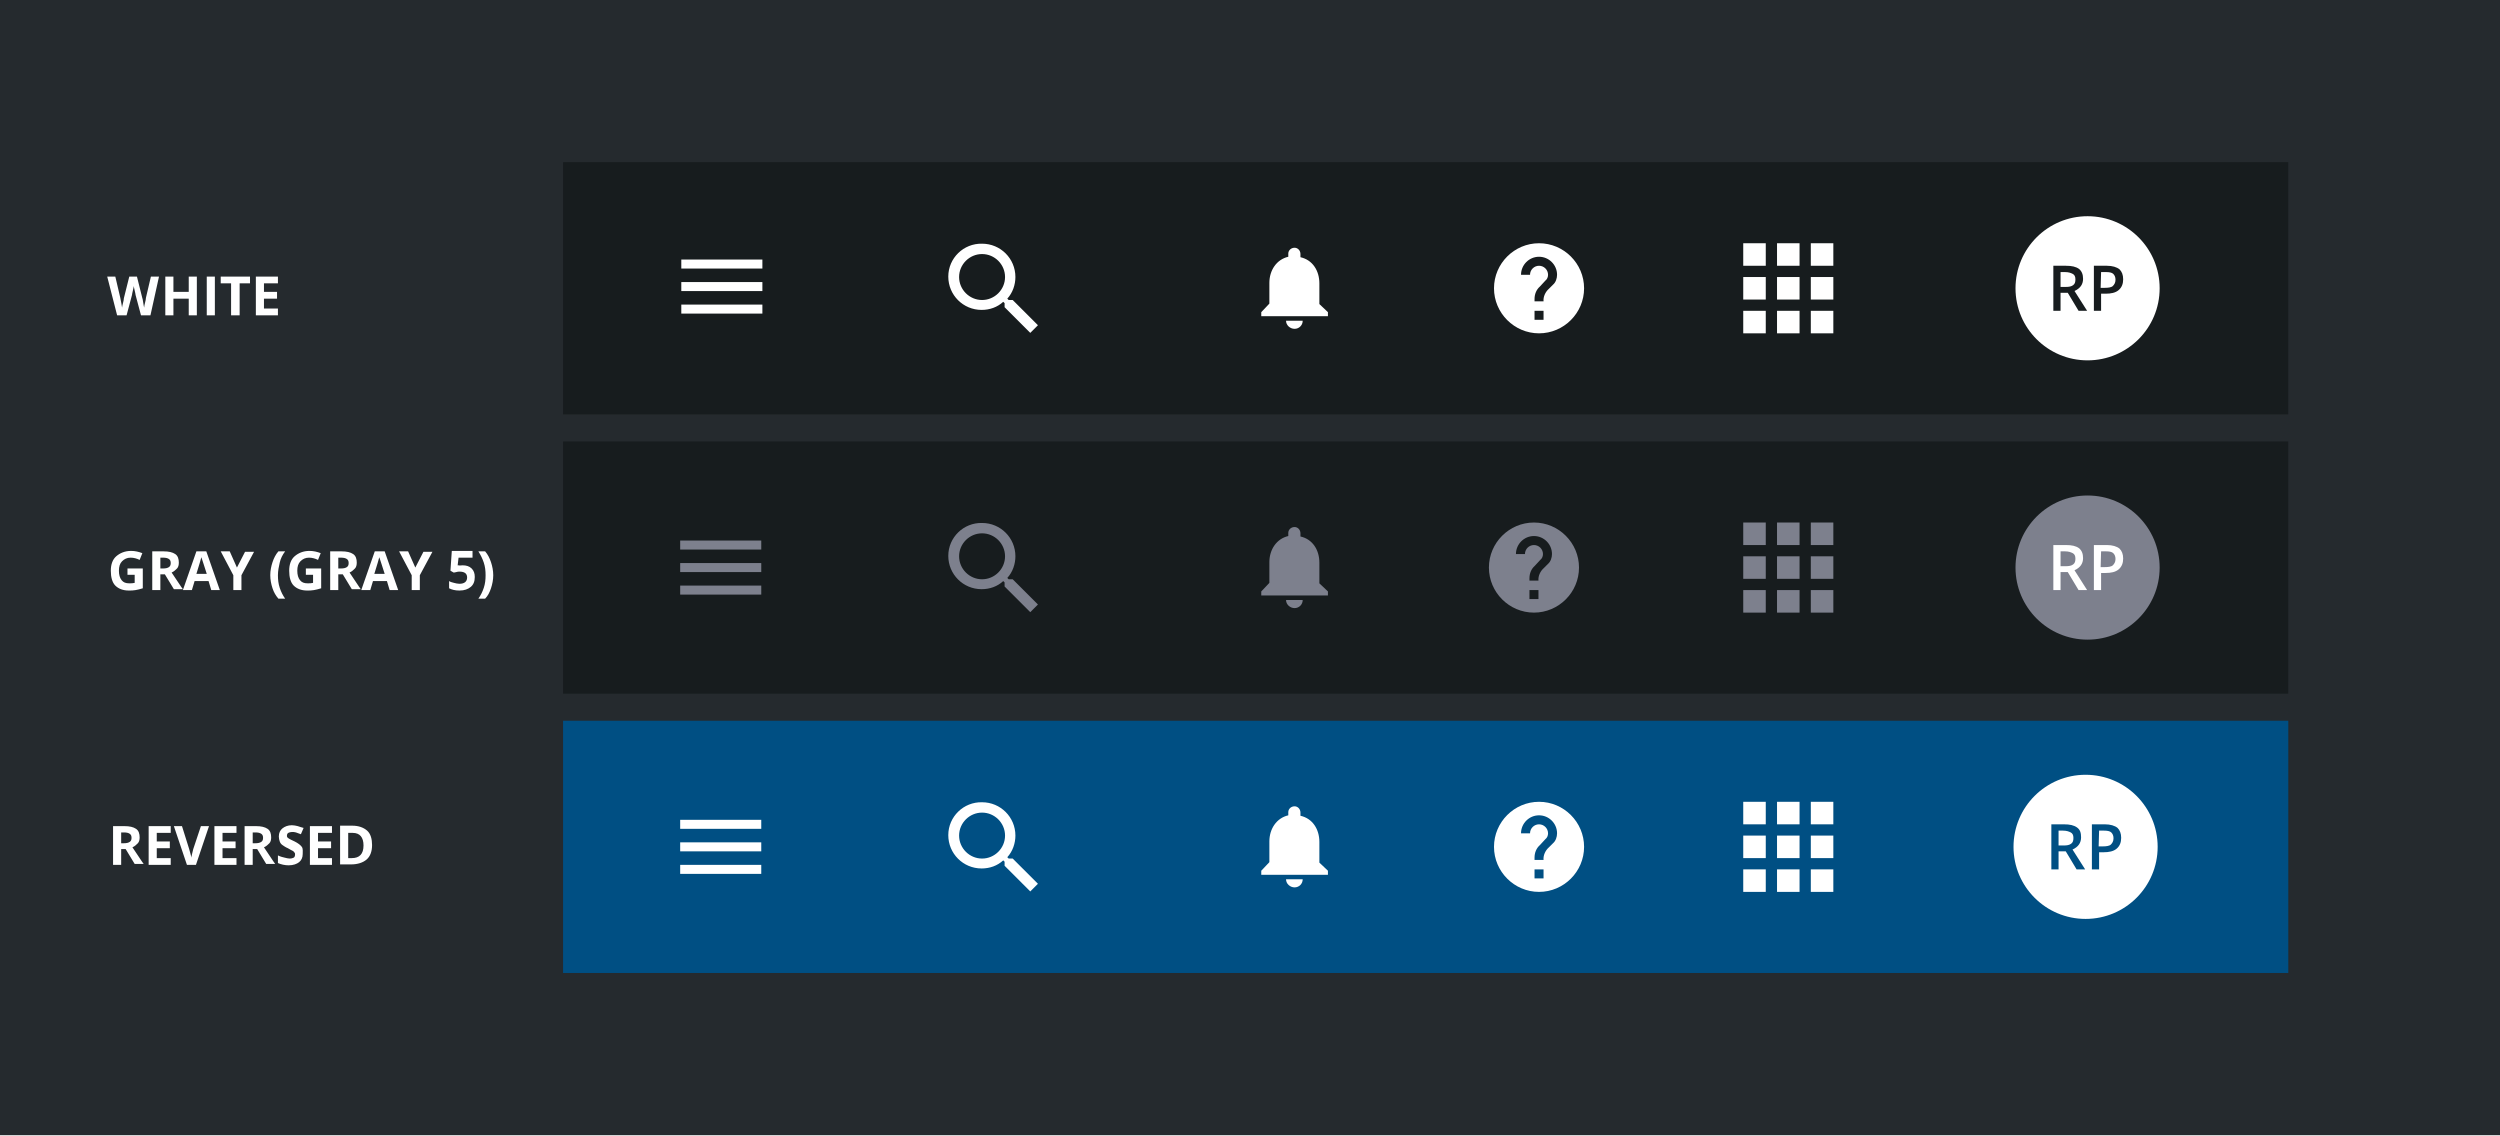
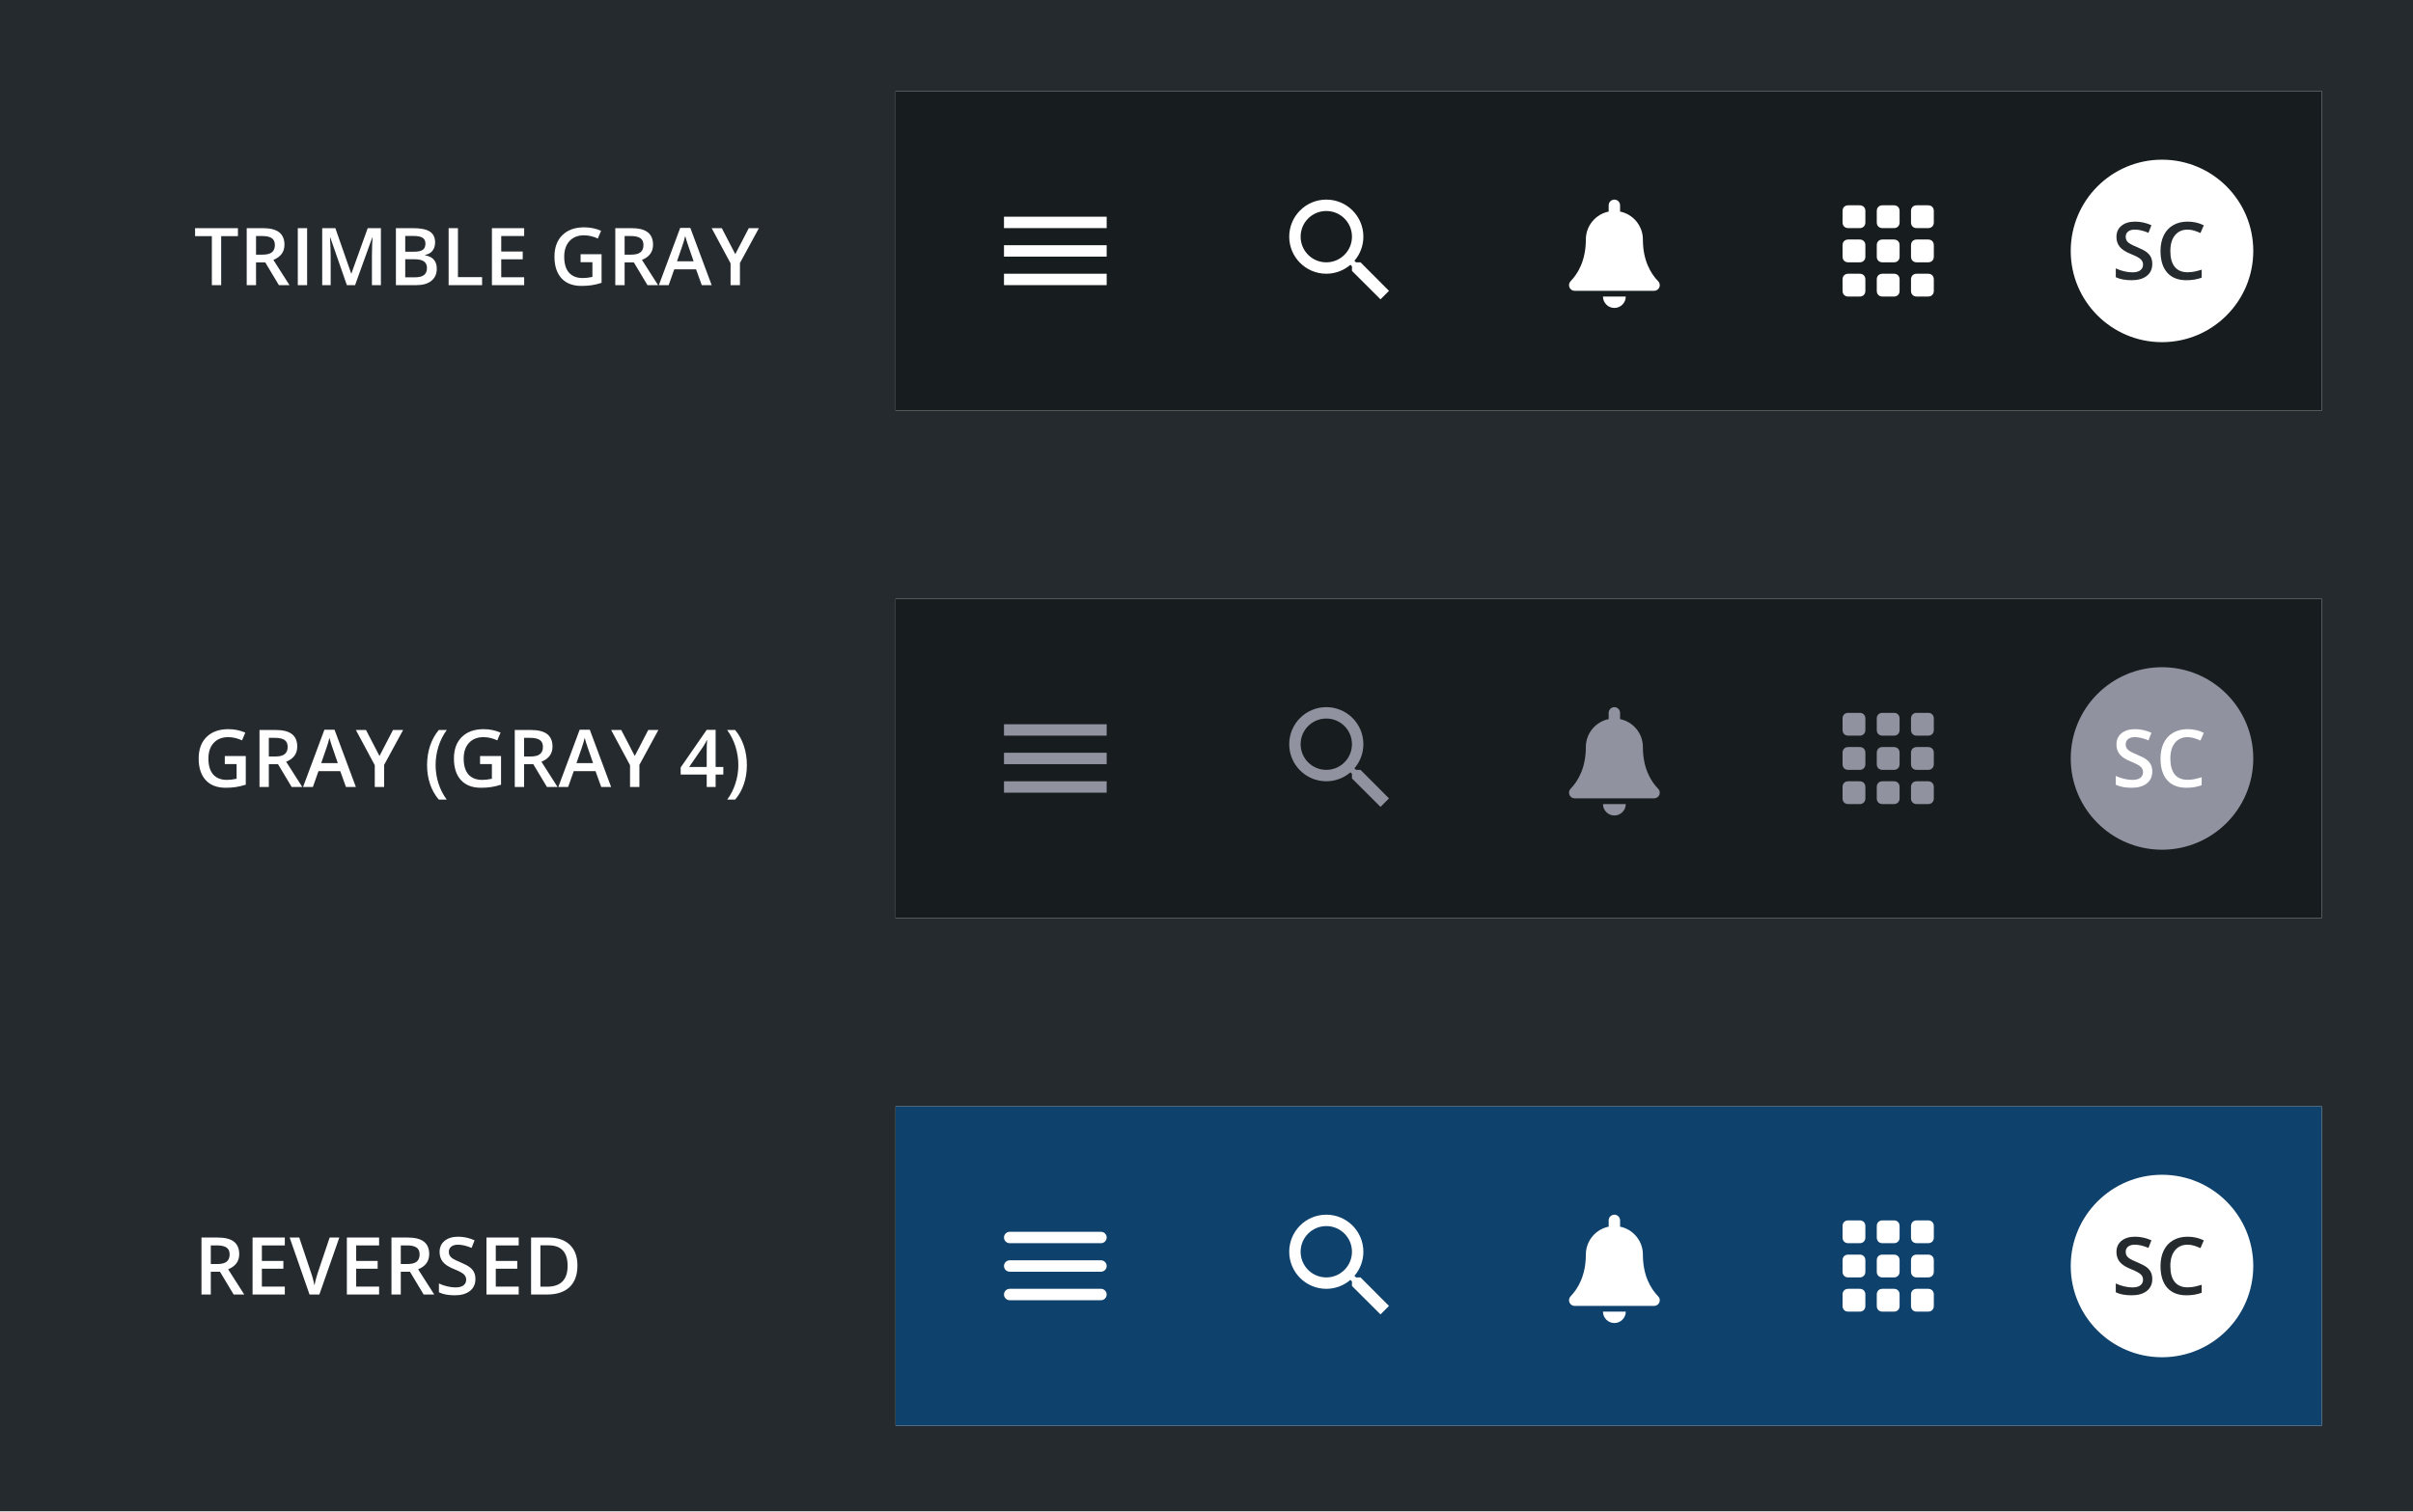
- <svg xmlns="http://www.w3.org/2000/svg" viewBox="0 0 555 252">
-   <g transform="translate(-506 -672)">
-     <path d="m0 0h555v252h-555z" fill="#252a2e" transform="translate(506 672)" />
-     <path d="m.5.5h554v251h-554z" fill="none" transform="translate(506 672)" />
-     <path d="m631 832h383v56h-383z" fill="#004f83" />
-     <path d="m631 770h383v56h-383z" fill="#171c1e" />
-     <path d="m631 708h383v56h-383z" fill="#171c1e" />
-     <g transform="translate(769 836)">
-       <path d="m2 0h44c1.1 0 2 .9 2 2v44c0 1.1-.9 2-2 2h-44c-1.1 0-2-.9-2-2v-44c0-1.1.9-2 2-2z" fill="none" />
-       <g transform="translate(10 10)">
-         <path d="m0 0h28v28h-28z" fill="none" />
-         <path d="m14.4 23c1 0 1.8-.8 1.8-1.8h-3.7c0 1 .9 1.8 1.9 1.8zm5.5-5.5v-4.6c0-2.8-1.5-5.2-4.2-5.8v-.7c0-.8-.6-1.4-1.3-1.4-.8 0-1.4.6-1.4 1.3v.7c-2.6.6-4.2 3-4.2 5.8v4.6l-1.8 1.9v.9h14.8v-.9z" fill="#fff" />
-       </g>
+ <svg xmlns="http://www.w3.org/2000/svg" width="423" height="265" viewBox="0 0 423 265" fill="none">
+   <rect width="423" height="265" fill="#252A2E" />
+   <path d="M38.772 50H37.138V41.407H34.198V40.006H41.711V41.407H38.772V50ZM44.883 44.654H46.018C46.779 44.654 47.33 44.513 47.672 44.23C48.014 43.948 48.185 43.529 48.185 42.973C48.185 42.408 48 42.002 47.631 41.756C47.262 41.51 46.706 41.387 45.963 41.387H44.883V44.654ZM44.883 46.008V50H43.249V40.006H46.072C47.362 40.006 48.317 40.247 48.937 40.73C49.556 41.214 49.866 41.943 49.866 42.918C49.866 44.162 49.219 45.048 47.925 45.577L50.748 50H48.889L46.496 46.008H44.883ZM52.204 50V40.006H53.838V50H52.204ZM60.804 50L57.905 41.653H57.851C57.928 42.893 57.967 44.055 57.967 45.14V50H56.483V40.006H58.787L61.562 47.956H61.603L64.461 40.006H66.772V50H65.199V45.058C65.199 44.561 65.211 43.914 65.233 43.116C65.261 42.319 65.284 41.836 65.302 41.667H65.247L62.246 50H60.804ZM69.403 40.006H72.37C73.746 40.006 74.74 40.206 75.351 40.607C75.966 41.008 76.273 41.642 76.273 42.508C76.273 43.091 76.123 43.577 75.822 43.964C75.522 44.351 75.088 44.595 74.523 44.695V44.764C75.225 44.896 75.74 45.158 76.068 45.55C76.401 45.937 76.567 46.464 76.567 47.129C76.567 48.027 76.253 48.731 75.624 49.241C75 49.747 74.129 50 73.013 50H69.403V40.006ZM71.037 44.135H72.609C73.293 44.135 73.792 44.028 74.106 43.813C74.421 43.595 74.578 43.226 74.578 42.706C74.578 42.237 74.407 41.897 74.065 41.688C73.728 41.478 73.19 41.373 72.452 41.373H71.037V44.135ZM71.037 45.461V48.626H72.773C73.457 48.626 73.972 48.496 74.318 48.236C74.669 47.972 74.845 47.557 74.845 46.992C74.845 46.473 74.667 46.088 74.311 45.837C73.956 45.586 73.416 45.461 72.691 45.461H71.037ZM78.645 50V40.006H80.279V48.599H84.511V50H78.645ZM91.887 50H86.233V40.006H91.887V41.387H87.867V44.107H91.634V45.475H87.867V48.612H91.887V50ZM101.778 44.579H105.456V49.597C104.854 49.793 104.276 49.932 103.72 50.014C103.168 50.096 102.571 50.137 101.929 50.137C100.416 50.137 99.249 49.69 98.429 48.797C97.608 47.899 97.198 46.634 97.198 45.003C97.198 43.394 97.661 42.136 98.586 41.23C99.511 40.318 100.785 39.862 102.407 39.862C103.451 39.862 104.44 40.063 105.374 40.464L104.8 41.824C103.989 41.45 103.177 41.264 102.366 41.264C101.3 41.264 100.457 41.599 99.837 42.269C99.217 42.938 98.907 43.855 98.907 45.017C98.907 46.238 99.185 47.168 99.741 47.806C100.302 48.439 101.106 48.756 102.154 48.756C102.683 48.756 103.248 48.69 103.85 48.558V45.98H101.778V44.579ZM109.496 44.654H110.631C111.392 44.654 111.943 44.513 112.285 44.23C112.627 43.948 112.798 43.529 112.798 42.973C112.798 42.408 112.613 42.002 112.244 41.756C111.875 41.51 111.319 41.387 110.576 41.387H109.496V44.654ZM109.496 46.008V50H107.862V40.006H110.686C111.975 40.006 112.93 40.247 113.55 40.73C114.17 41.214 114.479 41.943 114.479 42.918C114.479 44.162 113.832 45.048 112.538 45.577L115.361 50H113.502L111.109 46.008H109.496ZM123.018 50L122.02 47.225H118.198L117.221 50H115.498L119.237 39.965H121.015L124.754 50H123.018ZM121.589 45.816L120.652 43.096C120.584 42.913 120.488 42.626 120.365 42.234C120.247 41.842 120.165 41.555 120.119 41.373C119.996 41.934 119.816 42.547 119.579 43.212L118.677 45.816H121.589ZM128.896 44.565L131.262 40.006H133.039L129.71 46.124V50H128.069V46.179L124.754 40.006H126.531L128.896 44.565Z" fill="white" />
+   <path d="M39.407 132.579H43.085V137.597C42.483 137.793 41.905 137.932 41.349 138.014C40.797 138.096 40.2 138.137 39.558 138.137C38.045 138.137 36.878 137.69 36.058 136.797C35.237 135.899 34.827 134.634 34.827 133.003C34.827 131.394 35.29 130.136 36.215 129.229C37.14 128.318 38.414 127.862 40.036 127.862C41.08 127.862 42.069 128.063 43.003 128.464L42.429 129.824C41.617 129.451 40.806 129.264 39.995 129.264C38.929 129.264 38.086 129.599 37.466 130.269C36.846 130.938 36.536 131.854 36.536 133.017C36.536 134.238 36.814 135.168 37.37 135.806C37.931 136.439 38.735 136.756 39.783 136.756C40.312 136.756 40.877 136.69 41.478 136.558V133.98H39.407V132.579ZM47.125 132.654H48.26C49.021 132.654 49.572 132.513 49.914 132.23C50.256 131.948 50.427 131.529 50.427 130.973C50.427 130.408 50.242 130.002 49.873 129.756C49.504 129.51 48.948 129.387 48.205 129.387H47.125V132.654ZM47.125 134.008V138H45.491V128.006H48.315C49.604 128.006 50.559 128.247 51.179 128.73C51.798 129.214 52.108 129.943 52.108 130.918C52.108 132.162 51.461 133.049 50.167 133.577L52.99 138H51.131L48.738 134.008H47.125ZM60.647 138L59.648 135.225H55.827L54.85 138H53.127L56.866 127.965H58.644L62.383 138H60.647ZM59.218 133.816L58.281 131.096C58.213 130.913 58.117 130.626 57.994 130.234C57.876 129.842 57.794 129.555 57.748 129.373C57.625 129.934 57.445 130.547 57.208 131.212L56.306 133.816H59.218ZM66.525 132.565L68.891 128.006H70.668L67.339 134.124V138H65.698V134.179L62.383 128.006H64.16L66.525 132.565ZM74.865 134.165C74.865 132.957 75.041 131.827 75.392 130.774C75.747 129.722 76.257 128.799 76.923 128.006H78.324C77.691 128.863 77.205 129.824 76.868 130.891C76.531 131.952 76.362 133.039 76.362 134.151C76.362 135.263 76.531 136.341 76.868 137.385C77.205 138.428 77.686 139.372 78.311 140.215H76.923C76.253 139.44 75.743 138.535 75.392 137.501C75.041 136.466 74.865 135.354 74.865 134.165ZM84.155 132.579H87.833V137.597C87.231 137.793 86.653 137.932 86.097 138.014C85.545 138.096 84.948 138.137 84.306 138.137C82.793 138.137 81.626 137.69 80.806 136.797C79.985 135.899 79.575 134.634 79.575 133.003C79.575 131.394 80.038 130.136 80.963 129.229C81.888 128.318 83.162 127.862 84.784 127.862C85.828 127.862 86.817 128.063 87.751 128.464L87.177 129.824C86.366 129.451 85.554 129.264 84.743 129.264C83.677 129.264 82.834 129.599 82.214 130.269C81.594 130.938 81.284 131.854 81.284 133.017C81.284 134.238 81.562 135.168 82.118 135.806C82.679 136.439 83.483 136.756 84.531 136.756C85.06 136.756 85.625 136.69 86.227 136.558V133.98H84.155V132.579ZM91.873 132.654H93.008C93.769 132.654 94.32 132.513 94.662 132.23C95.004 131.948 95.175 131.529 95.175 130.973C95.175 130.408 94.99 130.002 94.621 129.756C94.252 129.51 93.696 129.387 92.953 129.387H91.873V132.654ZM91.873 134.008V138H90.239V128.006H93.062C94.352 128.006 95.307 128.247 95.927 128.73C96.546 129.214 96.856 129.943 96.856 130.918C96.856 132.162 96.209 133.049 94.915 133.577L97.738 138H95.879L93.486 134.008H91.873ZM105.395 138L104.396 135.225H100.575L99.598 138H97.875L101.614 127.965H103.392L107.131 138H105.395ZM103.966 133.816L103.029 131.096C102.961 130.913 102.865 130.626 102.742 130.234C102.624 129.842 102.542 129.555 102.496 129.373C102.373 129.934 102.193 130.547 101.956 131.212L101.054 133.816H103.966ZM111.273 132.565L113.639 128.006H115.416L112.087 134.124V138H110.446V134.179L107.131 128.006H108.908L111.273 132.565ZM126.798 135.819H125.451V138H123.886V135.819H119.319V134.582L123.886 127.979H125.451V134.486H126.798V135.819ZM123.886 134.486V131.978C123.886 131.084 123.909 130.353 123.954 129.783H123.899C123.772 130.084 123.571 130.449 123.298 130.877L120.816 134.486H123.886ZM130.927 134.165C130.927 135.364 130.749 136.48 130.394 137.515C130.043 138.549 129.535 139.449 128.869 140.215H127.481C128.11 139.363 128.591 138.417 128.924 137.378C129.261 136.339 129.43 135.263 129.43 134.151C129.43 133.035 129.261 131.948 128.924 130.891C128.587 129.829 128.101 128.867 127.468 128.006H128.869C129.539 128.803 130.049 129.731 130.4 130.788C130.751 131.841 130.927 132.966 130.927 134.165Z" fill="white" />
+   <path d="M36.953 221.654H38.088C38.849 221.654 39.4 221.513 39.742 221.23C40.084 220.948 40.255 220.529 40.255 219.973C40.255 219.408 40.07 219.002 39.701 218.756C39.332 218.51 38.776 218.387 38.033 218.387H36.953V221.654ZM36.953 223.008V227H35.319V217.006H38.143C39.432 217.006 40.387 217.247 41.007 217.73C41.627 218.214 41.937 218.943 41.937 219.918C41.937 221.162 41.289 222.049 39.995 222.577L42.818 227H40.959L38.566 223.008H36.953ZM49.928 227H44.274V217.006H49.928V218.387H45.908V221.107H49.675V222.475H45.908V225.612H49.928V227ZM57.789 217.006H59.484L55.984 227H54.262L50.775 217.006H52.457L54.542 223.22C54.651 223.516 54.768 223.899 54.891 224.368C55.014 224.833 55.093 225.179 55.13 225.407C55.189 225.061 55.28 224.66 55.403 224.204C55.526 223.748 55.627 223.411 55.704 223.192L57.789 217.006ZM66.457 227H60.804V217.006H66.457V218.387H62.438V221.107H66.204V222.475H62.438V225.612H66.457V227ZM70.258 221.654H71.393C72.154 221.654 72.705 221.513 73.047 221.23C73.389 220.948 73.56 220.529 73.56 219.973C73.56 219.408 73.375 219.002 73.006 218.756C72.637 218.51 72.081 218.387 71.338 218.387H70.258V221.654ZM70.258 223.008V227H68.624V217.006H71.447C72.737 217.006 73.692 217.247 74.311 217.73C74.931 218.214 75.241 218.943 75.241 219.918C75.241 221.162 74.594 222.049 73.3 222.577L76.123 227H74.264L71.871 223.008H70.258ZM83.342 224.286C83.342 225.175 83.02 225.872 82.378 226.378C81.735 226.884 80.849 227.137 79.719 227.137C78.588 227.137 77.663 226.961 76.943 226.61V225.065C77.399 225.28 77.882 225.448 78.393 225.571C78.908 225.694 79.386 225.756 79.828 225.756C80.475 225.756 80.951 225.633 81.257 225.387C81.567 225.141 81.722 224.81 81.722 224.396C81.722 224.022 81.58 223.705 81.298 223.445C81.015 223.186 80.432 222.878 79.548 222.522C78.636 222.153 77.994 221.732 77.62 221.258C77.246 220.784 77.06 220.214 77.06 219.549C77.06 218.715 77.356 218.059 77.948 217.58C78.541 217.102 79.336 216.862 80.334 216.862C81.291 216.862 82.243 217.072 83.191 217.491L82.672 218.824C81.783 218.451 80.99 218.264 80.293 218.264C79.764 218.264 79.363 218.38 79.09 218.612C78.816 218.84 78.68 219.143 78.68 219.521C78.68 219.781 78.734 220.005 78.844 220.191C78.953 220.374 79.133 220.547 79.384 220.711C79.634 220.875 80.086 221.091 80.737 221.36C81.471 221.666 82.009 221.951 82.351 222.215C82.692 222.479 82.943 222.778 83.103 223.11C83.262 223.443 83.342 223.835 83.342 224.286ZM90.93 227H85.276V217.006H90.93V218.387H86.91V221.107H90.677V222.475H86.91V225.612H90.93V227ZM101.225 221.907C101.225 223.557 100.767 224.819 99.851 225.694C98.935 226.565 97.615 227 95.893 227H93.097V217.006H96.186C97.777 217.006 99.014 217.434 99.898 218.291C100.783 219.148 101.225 220.353 101.225 221.907ZM99.502 221.962C99.502 219.569 98.383 218.373 96.145 218.373H94.731V225.626H95.893C98.299 225.626 99.502 224.405 99.502 221.962Z" fill="white" />
+   <g clip-path="url(#clip0_1406_221324)">
+     <rect width="250" height="56" transform="translate(157 194)" fill="white" />
+     <rect x="157" y="194" width="250" height="56" fill="#0E416C" />
+     <g clip-path="url(#clip1_1406_221324)">
+       <path d="M238.5 224H237.71L237.43 223.73C238.41 222.59 239 221.11 239 219.5C239 215.91 236.09 213 232.5 213C228.91 213 226 215.91 226 219.5C226 223.09 228.91 226 232.5 226C234.11 226 235.59 225.41 236.73 224.43L237 224.71V225.5L242 230.49L243.49 229L238.5 224V224ZM232.5 224C230.01 224 228 221.99 228 219.5C228 217.01 230.01 215 232.5 215C234.99 215 237 217.01 237 219.5C237 221.99 234.99 224 232.5 224Z" fill="white" />
    </g>
-     <g transform="translate(769 774)">
-       <path d="m2 0h44c1.1 0 2 .9 2 2v44c0 1.1-.9 2-2 2h-44c-1.1 0-2-.9-2-2v-44c0-1.1.9-2 2-2z" fill="none" />
-       <g transform="translate(10 10)">
-         <path d="m0 0h28v28h-28z" fill="none" />
-         <path d="m14.4 23c1 0 1.8-.8 1.8-1.8h-3.7c0 1 .9 1.8 1.9 1.8zm5.5-5.5v-4.6c0-2.8-1.5-5.2-4.2-5.8v-.7c0-.8-.6-1.4-1.3-1.4-.8 0-1.4.6-1.4 1.3v.7c-2.6.6-4.2 3-4.2 5.8v4.6l-1.8 1.9v.9h14.8v-.9z" fill="#7d808d" />
-       </g>
+     <g clip-path="url(#clip2_1406_221324)">
+       <path d="M281 230H285C285 231.1 284.1 232 283 232C281.9 232 281 231.1 281 230ZM290.67 227.31C289.36 225.96 288 223.66 288 220C288 217.58 286.28 215.56 284 215.1V214C284 213.45 283.55 213 283 213C282.45 213 282 213.45 282 214V215.1C279.72 215.56 278 217.58 278 220C278 223.66 276.63 225.96 275.33 227.31C274.72 227.95 275.17 229 276.05 229H289.96C290.84 229 291.29 227.95 290.68 227.31H290.67Z" fill="white" />
    </g>
-     <g transform="translate(769 712)">
-       <path d="m2 0h44c1.1 0 2 .9 2 2v44c0 1.1-.9 2-2 2h-44c-1.1 0-2-.9-2-2v-44c0-1.1.9-2 2-2z" fill="none" />
-       <g transform="translate(10 10)">
-         <path d="m0 0h28v28h-28z" fill="none" />
-         <path d="m14.4 23c1 0 1.8-.8 1.8-1.8h-3.7c0 1 .9 1.8 1.9 1.8zm5.5-5.5v-4.6c0-2.8-1.5-5.2-4.2-5.8v-.7c0-.8-.6-1.4-1.3-1.4-.8 0-1.4.6-1.4 1.3v.7c-2.6.6-4.2 3-4.2 5.8v4.6l-1.8 1.9v.9h14.8v-.9z" fill="#fff" />
-       </g>
+     <path d="M324 218H326C326.6 218 327 217.6 327 217V215C327 214.4 326.6 214 326 214H324C323.4 214 323 214.4 323 215V217C323 217.6 323.4 218 324 218ZM330 230H332C332.6 230 333 229.6 333 229V227C333 226.4 332.6 226 332 226H330C329.4 226 329 226.4 329 227V229C329 229.6 329.4 230 330 230ZM324 230H326C326.6 230 327 229.6 327 229V227C327 226.4 326.6 226 326 226H324C323.4 226 323 226.4 323 227V229C323 229.6 323.4 230 324 230ZM324 224H326C326.6 224 327 223.6 327 223V221C327 220.4 326.6 220 326 220H324C323.4 220 323 220.4 323 221V223C323 223.6 323.4 224 324 224ZM330 224H332C332.6 224 333 223.6 333 223V221C333 220.4 332.6 220 332 220H330C329.4 220 329 220.4 329 221V223C329 223.6 329.4 224 330 224ZM335 215V217C335 217.6 335.4 218 336 218H338C338.6 218 339 217.6 339 217V215C339 214.4 338.6 214 338 214H336C335.4 214 335 214.4 335 215ZM330 218H332C332.6 218 333 217.6 333 217V215C333 214.4 332.6 214 332 214H330C329.4 214 329 214.4 329 215V217C329 217.6 329.4 218 330 218ZM336 224H338C338.6 224 339 223.6 339 223V221C339 220.4 338.6 220 338 220H336C335.4 220 335 220.4 335 221V223C335 223.6 335.4 224 336 224ZM336 230H338C338.6 230 339 229.6 339 229V227C339 226.4 338.6 226 338 226H336C335.4 226 335 226.4 335 227V229C335 229.6 335.4 230 336 230Z" fill="white" />
+     <g clip-path="url(#clip3_1406_221324)">
+       <circle cx="379" cy="222" r="16" fill="white" />
+       <path d="M377.297 224.286C377.297 225.175 376.976 225.872 376.333 226.378C375.69 226.884 374.804 227.137 373.674 227.137C372.544 227.137 371.618 226.961 370.898 226.61V225.065C371.354 225.28 371.837 225.448 372.348 225.571C372.863 225.694 373.341 225.756 373.783 225.756C374.43 225.756 374.907 225.633 375.212 225.387C375.522 225.141 375.677 224.81 375.677 224.396C375.677 224.022 375.535 223.705 375.253 223.445C374.97 223.186 374.387 222.878 373.503 222.522C372.591 222.153 371.949 221.732 371.575 221.258C371.201 220.784 371.015 220.214 371.015 219.549C371.015 218.715 371.311 218.059 371.903 217.58C372.496 217.102 373.291 216.862 374.289 216.862C375.246 216.862 376.199 217.072 377.146 217.491L376.627 218.824C375.738 218.451 374.945 218.264 374.248 218.264C373.719 218.264 373.318 218.38 373.045 218.612C372.771 218.84 372.635 219.143 372.635 219.521C372.635 219.781 372.689 220.005 372.799 220.191C372.908 220.374 373.088 220.547 373.339 220.711C373.59 220.875 374.041 221.091 374.692 221.36C375.426 221.666 375.964 221.951 376.306 222.215C376.647 222.479 376.898 222.778 377.058 223.11C377.217 223.443 377.297 223.835 377.297 224.286ZM383.483 218.264C382.545 218.264 381.806 218.596 381.269 219.262C380.731 219.927 380.462 220.845 380.462 222.017C380.462 223.243 380.719 224.17 381.234 224.799C381.754 225.428 382.504 225.742 383.483 225.742C383.907 225.742 384.317 225.701 384.714 225.619C385.11 225.533 385.523 225.423 385.951 225.291V226.692C385.167 226.989 384.279 227.137 383.285 227.137C381.822 227.137 380.699 226.695 379.915 225.811C379.131 224.922 378.739 223.653 378.739 222.003C378.739 220.964 378.928 220.055 379.307 219.275C379.689 218.496 380.241 217.899 380.961 217.484C381.681 217.07 382.526 216.862 383.497 216.862C384.518 216.862 385.461 217.076 386.327 217.505L385.739 218.865C385.402 218.706 385.044 218.567 384.666 218.448C384.292 218.325 383.898 218.264 383.483 218.264Z" fill="#252A2E" />
    </g>
-     <g transform="translate(824 836)">
-       <path d="m2 0h44c1.1 0 2 .9 2 2v44c0 1.1-.9 2-2 2h-44c-1.1 0-2-.9-2-2v-44c0-1.1.9-2 2-2z" fill="none" />
-       <g transform="translate(12 12)">
-         <path d="m0 0h24v24h-24z" fill="none" />
-         <path d="m10 0c-5.5 0-10 4.5-10 10s4.5 10 10 10 10-4.5 10-10-4.5-10-10-10zm1 17h-2v-2h2zm2.1-7.8-.9.9c-.8.7-1.3 1.8-1.2 2.8h-2v-.5c0-1.1.4-2.1 1.2-2.8l1.2-1.3c.4-.3.6-.8.6-1.3 0-1.1-.9-2-2-2s-2 .9-2 2h-2c0-2.2 1.8-4 4-4s4 1.8 4 4c0 .8-.3 1.7-.9 2.2z" fill="#fff" transform="translate(1.667 2)" />
-       </g>
+     <path d="M177 228H193C193.55 228 194 227.55 194 227C194 226.45 193.55 226 193 226H177C176.45 226 176 226.45 176 227C176 227.55 176.45 228 177 228ZM177 223H193C193.55 223 194 222.55 194 222C194 221.45 193.55 221 193 221H177C176.45 221 176 221.45 176 222C176 222.55 176.45 223 177 223ZM176 217C176 217.55 176.45 218 177 218H193C193.55 218 194 217.55 194 217C194 216.45 193.55 216 193 216H177C176.45 216 176 216.45 176 217Z" fill="white" />
+   </g>
+   <g clip-path="url(#clip4_1406_221324)">
+     <rect width="250" height="56" transform="translate(157 105)" fill="white" />
+     <rect x="157" y="105" width="250" height="56" fill="#171C1E" />
+     <g clip-path="url(#clip5_1406_221324)">
+       <path d="M238.5 135H237.71L237.43 134.73C238.41 133.59 239 132.11 239 130.5C239 126.91 236.09 124 232.5 124C228.91 124 226 126.91 226 130.5C226 134.09 228.91 137 232.5 137C234.11 137 235.59 136.41 236.73 135.43L237 135.71V136.5L242 141.49L243.49 140L238.5 135V135ZM232.5 135C230.01 135 228 132.99 228 130.5C228 128.01 230.01 126 232.5 126C234.99 126 237 128.01 237 130.5C237 132.99 234.99 135 232.5 135Z" fill="#90939F" />
    </g>
-     <g transform="translate(822.872 774)">
-       <path d="m2 0h44c1.1 0 2 .9 2 2v44c0 1.1-.9 2-2 2h-44c-1.1 0-2-.9-2-2v-44c0-1.1.9-2 2-2z" fill="none" />
-       <g transform="translate(12 12)">
-         <path d="m0 0h24v24h-24z" fill="none" />
-         <path d="m10 0c-5.5 0-10 4.5-10 10s4.5 10 10 10 10-4.5 10-10-4.5-10-10-10zm1 17h-2v-2h2zm2.1-7.8-.9.9c-.8.7-1.3 1.8-1.2 2.8h-2v-.5c0-1.1.4-2.1 1.2-2.8l1.2-1.3c.4-.3.6-.8.6-1.3 0-1.1-.9-2-2-2s-2 .9-2 2h-2c0-2.2 1.8-4 4-4s4 1.8 4 4c0 .8-.3 1.7-.9 2.2z" fill="#7d808d" transform="translate(1.667 2)" />
-       </g>
+     <g clip-path="url(#clip6_1406_221324)">
+       <path d="M281 141H285C285 142.1 284.1 143 283 143C281.9 143 281 142.1 281 141ZM290.67 138.31C289.36 136.96 288 134.66 288 131C288 128.58 286.28 126.56 284 126.1V125C284 124.45 283.55 124 283 124C282.45 124 282 124.45 282 125V126.1C279.72 126.56 278 128.58 278 131C278 134.66 276.63 136.96 275.33 138.31C274.72 138.95 275.17 140 276.05 140H289.96C290.84 140 291.29 138.95 290.68 138.31H290.67Z" fill="#90939F" />
    </g>
-     <g transform="translate(824 712)">
-       <path d="m2 0h44c1.1 0 2 .9 2 2v44c0 1.1-.9 2-2 2h-44c-1.1 0-2-.9-2-2v-44c0-1.1.9-2 2-2z" fill="none" />
-       <g transform="translate(12 12)">
-         <path d="m0 0h24v24h-24z" fill="none" />
-         <path d="m10 0c-5.5 0-10 4.5-10 10s4.5 10 10 10 10-4.5 10-10-4.5-10-10-10zm1 17h-2v-2h2zm2.1-7.8-.9.9c-.8.7-1.3 1.8-1.2 2.8h-2v-.5c0-1.1.4-2.1 1.2-2.8l1.2-1.3c.4-.3.6-.8.6-1.3 0-1.1-.9-2-2-2s-2 .9-2 2h-2c0-2.2 1.8-4 4-4s4 1.8 4 4c0 .8-.3 1.7-.9 2.2z" fill="#fff" transform="translate(1.667 2)" />
-       </g>
+     <path d="M324 129H326C326.6 129 327 128.6 327 128V126C327 125.4 326.6 125 326 125H324C323.4 125 323 125.4 323 126V128C323 128.6 323.4 129 324 129ZM330 141H332C332.6 141 333 140.6 333 140V138C333 137.4 332.6 137 332 137H330C329.4 137 329 137.4 329 138V140C329 140.6 329.4 141 330 141ZM324 141H326C326.6 141 327 140.6 327 140V138C327 137.4 326.6 137 326 137H324C323.4 137 323 137.4 323 138V140C323 140.6 323.4 141 324 141ZM324 135H326C326.6 135 327 134.6 327 134V132C327 131.4 326.6 131 326 131H324C323.4 131 323 131.4 323 132V134C323 134.6 323.4 135 324 135ZM330 135H332C332.6 135 333 134.6 333 134V132C333 131.4 332.6 131 332 131H330C329.4 131 329 131.4 329 132V134C329 134.6 329.4 135 330 135ZM335 126V128C335 128.6 335.4 129 336 129H338C338.6 129 339 128.6 339 128V126C339 125.4 338.6 125 338 125H336C335.4 125 335 125.4 335 126ZM330 129H332C332.6 129 333 128.6 333 128V126C333 125.4 332.6 125 332 125H330C329.4 125 329 125.4 329 126V128C329 128.6 329.4 129 330 129ZM336 135H338C338.6 135 339 134.6 339 134V132C339 131.4 338.6 131 338 131H336C335.4 131 335 131.4 335 132V134C335 134.6 335.4 135 336 135ZM336 141H338C338.6 141 339 140.6 339 140V138C339 137.4 338.6 137 338 137H336C335.4 137 335 137.4 335 138V140C335 140.6 335.4 141 336 141Z" fill="#90939F" />
+     <g clip-path="url(#clip7_1406_221324)">
+       <circle cx="379" cy="133" r="16" fill="#90939F" />
+       <path d="M377.297 135.286C377.297 136.175 376.976 136.872 376.333 137.378C375.69 137.884 374.804 138.137 373.674 138.137C372.544 138.137 371.618 137.961 370.898 137.61V136.065C371.354 136.28 371.837 136.448 372.348 136.571C372.863 136.694 373.341 136.756 373.783 136.756C374.43 136.756 374.907 136.633 375.212 136.387C375.522 136.141 375.677 135.81 375.677 135.396C375.677 135.022 375.535 134.705 375.253 134.445C374.97 134.186 374.387 133.878 373.503 133.522C372.591 133.153 371.949 132.732 371.575 132.258C371.201 131.784 371.015 131.214 371.015 130.549C371.015 129.715 371.311 129.059 371.903 128.58C372.496 128.102 373.291 127.862 374.289 127.862C375.246 127.862 376.199 128.072 377.146 128.491L376.627 129.824C375.738 129.451 374.945 129.264 374.248 129.264C373.719 129.264 373.318 129.38 373.045 129.612C372.771 129.84 372.635 130.143 372.635 130.521C372.635 130.781 372.689 131.005 372.799 131.191C372.908 131.374 373.088 131.547 373.339 131.711C373.59 131.875 374.041 132.091 374.692 132.36C375.426 132.666 375.964 132.951 376.306 133.215C376.647 133.479 376.898 133.778 377.058 134.11C377.217 134.443 377.297 134.835 377.297 135.286ZM383.483 129.264C382.545 129.264 381.806 129.596 381.269 130.262C380.731 130.927 380.462 131.845 380.462 133.017C380.462 134.243 380.719 135.17 381.234 135.799C381.754 136.428 382.504 136.742 383.483 136.742C383.907 136.742 384.317 136.701 384.714 136.619C385.11 136.533 385.523 136.423 385.951 136.291V137.692C385.167 137.989 384.279 138.137 383.285 138.137C381.822 138.137 380.699 137.695 379.915 136.811C379.131 135.922 378.739 134.653 378.739 133.003C378.739 131.964 378.928 131.055 379.307 130.275C379.689 129.496 380.241 128.899 380.961 128.484C381.681 128.07 382.526 127.862 383.497 127.862C384.518 127.862 385.461 128.076 386.327 128.505L385.739 129.865C385.402 129.706 385.044 129.567 384.666 129.448C384.292 129.325 383.898 129.264 383.483 129.264Z" fill="white" />
    </g>
-     <g transform="translate(879 836)">
-       <path d="m2 0h44c1.1 0 2 .9 2 2v44c0 1.1-.9 2-2 2h-44c-1.1 0-2-.9-2-2v-44c0-1.1.9-2 2-2z" fill="none" />
-       <g transform="translate(12 12)">
-         <path d="m0 0h24v24h-24z" fill="none" />
-         <path d="m2 7h5v-5h-5zm7.5 15h5v-5h-5zm-7.5 0h5v-5h-5zm0-7.5h5v-5h-5zm7.5 0h5v-5h-5zm7.5-12.5v5h5v-5zm-7.5 5h5v-5h-5zm7.5 7.5h5v-5h-5zm0 7.5h5v-5h-5z" fill="#fff" />
-       </g>
-     </g>
-     <g transform="translate(879 774)">
-       <path d="m2 0h44c1.1 0 2 .9 2 2v44c0 1.1-.9 2-2 2h-44c-1.1 0-2-.9-2-2v-44c0-1.1.9-2 2-2z" fill="none" />
-       <g transform="translate(12 12)">
-         <path d="m0 0h24v24h-24z" fill="none" />
-         <path d="m2 7h5v-5h-5zm7.5 15h5v-5h-5zm-7.5 0h5v-5h-5zm0-7.5h5v-5h-5zm7.5 0h5v-5h-5zm7.5-12.5v5h5v-5zm-7.5 5h5v-5h-5zm7.5 7.5h5v-5h-5zm0 7.5h5v-5h-5z" fill="#7d808d" />
-       </g>
-     </g>
-     <g transform="translate(879 712)">
-       <path d="m2 0h44c1.1 0 2 .9 2 2v44c0 1.1-.9 2-2 2h-44c-1.1 0-2-.9-2-2v-44c0-1.1.9-2 2-2z" fill="none" />
-       <g transform="translate(12 12)">
-         <path d="m0 0h24v24h-24z" fill="none" />
-         <path d="m2 7h5v-5h-5zm7.5 15h5v-5h-5zm-7.5 0h5v-5h-5zm0-7.5h5v-5h-5zm7.5 0h5v-5h-5zm7.5-12.5v5h5v-5zm-7.5 5h5v-5h-5zm7.5 7.5h5v-5h-5zm0 7.5h5v-5h-5z" fill="#fff" />
-       </g>
-     </g>
-     <g transform="translate(642 836)">
-       <path d="m2 0h44c1.1 0 2 .9 2 2v44c0 1.1-.9 2-2 2h-44c-1.1 0-2-.9-2-2v-44c0-1.1.9-2 2-2z" fill="none" />
-       <g transform="translate(12 12)">
-         <path d="m0 0h24v24h-24z" fill="none" />
-         <path d="m3 18h18v-2h-18zm0-5h18v-2h-18zm0-7v2h18v-2z" fill="#fff" />
-       </g>
-     </g>
-     <g transform="translate(642 774)">
-       <path d="m2 0h44c1.1 0 2 .9 2 2v44c0 1.1-.9 2-2 2h-44c-1.1 0-2-.9-2-2v-44c0-1.1.9-2 2-2z" fill="none" />
-       <g transform="translate(12 12)">
-         <path d="m0 0h24v24h-24z" fill="none" />
-         <path d="m3 18h18v-2h-18zm0-5h18v-2h-18zm0-7v2h18v-2z" fill="#7d808d" />
-       </g>
-     </g>
-     <g transform="translate(642 712)">
-       <path d="m2 0h44c1.1 0 2 .9 2 2v44c0 1.1-.9 2-2 2h-44c-1.1 0-2-.9-2-2v-44c0-1.1.9-2 2-2z" fill="none" />
-       <g transform="translate(12.25 11.618)">
-         <path d="m0 0h24v24h-24z" fill="none" />
-         <path d="m3 18h18v-2h-18zm0-5h18v-2h-18zm0-7v2h18v-2z" fill="#fff" />
-       </g>
-     </g>
-     <g transform="translate(702.558 836)">
-       <path d="m2 0h44c1.1 0 2 .9 2 2v44c0 1.1-.9 2-2 2h-44c-1.1 0-2-.9-2-2v-44c0-1.1.9-2 2-2z" fill="none" />
-       <g transform="translate(11.362 11)">
-         <path d="m.6 1h24v24h-24z" fill="none" />
-         <path clip-rule="evenodd" d="m16.9 15.6h-.9l-.3-.3c1.2-1.3 1.8-3.1 1.8-4.8 0-4.1-3.3-7.4-7.4-7.4-4.1-.1-7.5 3.2-7.5 7.3s3.3 7.4 7.4 7.4c1.8 0 3.5-.6 4.8-1.8l.3.3v.9l5.7 5.7 1.7-1.7zm-6.8 0c-2.8 0-5.1-2.3-5.1-5.1s2.3-5.1 5.1-5.1 5.1 2.3 5.1 5.1-2.3 5.1-5.1 5.1z" fill="#fff" fill-rule="evenodd" />
-       </g>
-     </g>
-     <g transform="translate(702.558 774)">
-       <path d="m2 0h44c1.1 0 2 .9 2 2v44c0 1.1-.9 2-2 2h-44c-1.1 0-2-.9-2-2v-44c0-1.1.9-2 2-2z" fill="none" />
-       <g transform="translate(11.362 11)">
-         <path d="m.6 1h24v24h-24z" fill="none" />
-         <path clip-rule="evenodd" d="m16.9 15.6h-.9l-.3-.3c1.2-1.3 1.8-3.1 1.8-4.8 0-4.1-3.3-7.4-7.4-7.4-4.1-.1-7.5 3.2-7.5 7.3s3.3 7.4 7.4 7.4c1.8 0 3.5-.6 4.8-1.8l.3.3v.9l5.7 5.7 1.7-1.7zm-6.8 0c-2.8 0-5.1-2.3-5.1-5.1s2.3-5.1 5.1-5.1 5.1 2.3 5.1 5.1-2.3 5.1-5.1 5.1z" fill="#7d808d" fill-rule="evenodd" />
-       </g>
-     </g>
-     <g transform="translate(702.558 712)">
-       <path d="m2 0h44c1.1 0 2 .9 2 2v44c0 1.1-.9 2-2 2h-44c-1.1 0-2-.9-2-2v-44c0-1.1.9-2 2-2z" fill="none" />
-       <g transform="translate(11.362 11)">
-         <path d="m.6 1h24v24h-24z" fill="none" />
-         <path clip-rule="evenodd" d="m16.9 15.6h-.9l-.3-.3c1.2-1.3 1.8-3.1 1.8-4.8 0-4.1-3.3-7.4-7.4-7.4-4.1-.1-7.5 3.2-7.5 7.3s3.3 7.4 7.4 7.4c1.8 0 3.5-.6 4.8-1.8l.3.3v.9l5.7 5.7 1.7-1.7zm-6.8 0c-2.8 0-5.1-2.3-5.1-5.1s2.3-5.1 5.1-5.1 5.1 2.3 5.1 5.1-2.3 5.1-5.1 5.1z" fill="#fff" fill-rule="evenodd" />
-       </g>
-     </g>
-     <circle cx="969" cy="860" fill="none" r="24" />
-     <circle cx="969" cy="860" fill="#fff" r="16" />
-     <path d="m18 25v4h-1.6v-10h2.8c1.3 0 2.2.2 2.9.7s.9 1.2.9 2.2c0 1.2-.6 2.1-1.9 2.7l2.8 4.4h-1.9l-2.4-4zm0-1.3h1.1c.8 0 1.3-.1 1.7-.4s.5-.7.5-1.3-.2-1-.6-1.2-.9-.4-1.7-.4h-1zm13.9-1.7c0 1-.3 1.8-1 2.4s-1.7.8-2.9.8h-1v3.8h-1.6v-10h2.9c1.2 0 2.2.3 2.8.8.5.5.8 1.2.8 2.2zm-5 1.9h.9c.8 0 1.5-.1 1.8-.4s.6-.7.6-1.4c0-.6-.2-1-.5-1.3s-.9-.4-1.6-.4h-1.1z" fill="#004f83" transform="translate(945 836)" />
-     <circle cx="969.442" cy="798" fill="none" r="24" />
-     <circle cx="969.442" cy="798" fill="#7d808d" r="16" />
-     <path d="m18 25v4h-1.6v-10h2.8c1.3 0 2.2.2 2.9.7.6.5.9 1.2.9 2.2 0 1.2-.6 2.1-1.9 2.7l2.8 4.4h-1.9l-2.4-4zm0-1.3h1.1c.8 0 1.3-.1 1.7-.4s.5-.7.5-1.3-.2-1-.6-1.2-.9-.4-1.7-.4h-1zm13.9-1.7c0 1-.3 1.8-1 2.4s-1.7.8-2.9.8h-1v3.8h-1.6v-10h2.9c1.2 0 2.2.3 2.8.8.5.5.8 1.2.8 2.2zm-5 1.9h.9c.8 0 1.5-.1 1.8-.4s.6-.7.6-1.4c0-.6-.2-1-.5-1.3s-.9-.4-1.6-.4h-1.1z" fill="#fff" transform="translate(945.442 774)" />
-     <circle cx="969.442" cy="736" fill="none" r="24" />
-     <circle cx="969.442" cy="736" fill="#fff" r="16" />
-     <path d="m18 25v4h-1.6v-10h2.8c1.3 0 2.2.2 2.9.7.6.5.9 1.2.9 2.2 0 1.2-.6 2.1-1.9 2.7l2.8 4.4h-1.9l-2.4-4zm0-1.3h1.1c.8 0 1.3-.1 1.7-.4s.5-.7.5-1.3-.2-1-.6-1.2-.9-.4-1.7-.4h-1zm13.9-1.7c0 1-.3 1.8-1 2.4s-1.7.8-2.9.8h-1v3.8h-1.6v-10h2.9c1.2 0 2.2.3 2.8.8.5.5.8 1.2.8 2.2zm-5 1.9h.9c.8 0 1.5-.1 1.8-.4s.6-.7.6-1.4c0-.6-.2-1-.5-1.3s-.9-.4-1.6-.4h-1.1z" fill="#171c1e" transform="translate(945.442 712)" />
-     <g fill="#fff">
-       <path d="m539.4 742h-2.1l-1.2-4.5c0-.2-.1-.5-.2-1s-.2-.8-.2-1c0 .2-.1.5-.2 1s-.2.8-.2 1l-1.2 4.5h-2.1l-2.2-8.6h1.8l1.1 4.7c.2.9.3 1.6.4 2.2 0-.2.1-.6.2-1s.2-.8.2-1.1l1.2-4.8h1.7l1.2 4.8c.1.2.1.5.2 1s.1.8.2 1.1c0-.3.1-.7.2-1.1s.2-.8.2-1.1l1.1-4.7h1.8zm10.3 0h-1.8v-3.7h-3.4v3.7h-1.8v-8.6h1.8v3.4h3.4v-3.4h1.8zm2.2 0v-8.6h1.8v8.6zm7.2 0h-1.8v-7.1h-2.3v-1.5h6.5v1.5h-2.3v7.1zm8.6 0h-4.9v-8.6h4.9v1.5h-3.1v1.9h2.9v1.5h-2.9v2.2h3.1z" />
-       <path d="m534.3 798.2h3.4v4.4c-.6.2-1.1.3-1.6.4s-1 .1-1.5.1c-1.3 0-2.3-.4-3-1.1s-1-1.9-1-3.3.4-2.5 1.2-3.2 1.9-1.2 3.3-1.2c.9 0 1.7.2 2.5.5l-.6 1.5c-.6-.3-1.3-.5-2-.5-.8 0-1.4.3-1.9.8s-.7 1.2-.7 2.1.2 1.6.6 2.1.9.7 1.7.7c.4 0 .8 0 1.2-.1v-1.8h-1.6zm7.3 1.5v3.3h-1.8v-8.6h2.5c1.2 0 2 .2 2.6.6s.8 1.1.8 1.9c0 .5-.1 1-.4 1.3s-.7.7-1.2.9c1.3 1.9 2.1 3.2 2.5 3.7h-2l-2-3.3h-1zm0-1.5h.6c.6 0 1-.1 1.3-.3s.4-.5.4-.9-.1-.7-.4-.9-.7-.3-1.3-.3h-.6zm11.3 4.8-.6-2h-3.1l-.6 2h-2l3-8.6h2.2l3 8.6zm-1-3.6c-.6-1.8-.9-2.9-1-3.1s-.1-.4-.2-.6c-.1.5-.5 1.7-1.1 3.7zm6.7-1.4 1.8-3.5h2l-2.8 5.2v3.3h-1.8v-3.3l-2.8-5.3h2zm7.4 1.7c0-1 .2-2 .5-2.9s.7-1.7 1.3-2.4h1.5c-.6.8-1 1.6-1.2 2.5s-.4 1.8-.4 2.8.1 1.9.4 2.8.7 1.7 1.2 2.4h-1.5c-.6-.7-1-1.4-1.3-2.3s-.5-1.9-.5-2.9zm7.9-1.5h3.4v4.4c-.6.2-1.1.3-1.6.4s-1 .1-1.5.1c-1.3 0-2.3-.4-3-1.1s-1-1.9-1-3.3.4-2.5 1.2-3.2 1.9-1.2 3.3-1.2c.9 0 1.7.2 2.5.5l-.6 1.5c-.6-.3-1.3-.5-2-.5-.8 0-1.4.3-1.9.8s-.7 1.2-.7 2.1.2 1.6.6 2.1.9.7 1.7.7c.4 0 .8 0 1.2-.1v-1.8h-1.6zm7.2 1.5v3.3h-1.8v-8.6h2.5c1.2 0 2 .2 2.6.6s.8 1.1.8 1.9c0 .5-.1 1-.4 1.3s-.7.7-1.2.9c1.3 1.9 2.1 3.2 2.5 3.7h-2l-2-3.3h-1zm0-1.5h.6c.6 0 1-.1 1.3-.3s.4-.5.4-.9-.1-.7-.4-.9-.7-.3-1.3-.3h-.6zm11.4 4.8-.6-2h-3.1l-.6 2h-2l3-8.6h2.2l3 8.6zm-1.1-3.6c-.6-1.8-.9-2.9-1-3.1s-.1-.4-.2-.6c-.1.5-.5 1.7-1.1 3.7zm6.8-1.4 1.8-3.5h2l-2.8 5.2v3.3h-1.8v-3.3l-2.8-5.3h2zm10.5-.5c.8 0 1.5.2 2 .7s.7 1.1.7 1.9c0 1-.3 1.7-.9 2.2s-1.4.8-2.5.8c-1 0-1.7-.2-2.3-.5v-1.6c.3.2.7.3 1.1.4s.8.2 1.2.2c1.1 0 1.7-.5 1.7-1.4s-.6-1.3-1.7-1.3c-.2 0-.4 0-.7.1s-.5.1-.6.1l-.7-.4.3-4.4h4.6v1.5h-3.1l-.2 1.7h.2c.2.1.5 0 .9 0zm6.8 2.2c0 1-.2 2-.5 2.9s-.7 1.7-1.3 2.3h-1.5c.5-.7.9-1.5 1.2-2.4s.4-1.8.4-2.8-.1-1.9-.4-2.8-.7-1.7-1.2-2.5h1.5c.6.7 1 1.5 1.3 2.4s.5 1.9.5 2.9z" />
-       <path d="m532.9 860.7v3.3h-1.8v-8.6h2.5c1.2 0 2 .2 2.6.6s.8 1.1.8 1.9c0 .5-.1 1-.4 1.3s-.7.7-1.2.9c1.3 1.9 2.1 3.2 2.5 3.7h-2l-2-3.3h-1zm0-1.5h.6c.6 0 1-.1 1.3-.3s.4-.5.4-.9-.1-.7-.4-.9-.7-.3-1.3-.3h-.6zm11 4.8h-4.9v-8.6h4.9v1.5h-3.1v1.9h2.9v1.5h-2.9v2.2h3.1zm6.7-8.6h1.8l-2.9 8.6h-2l-2.9-8.6h1.8l1.6 5.1c.1.3.2.7.3 1.1s.2.7.2.8c0-.4.2-1 .4-1.9zm7.9 8.6h-4.9v-8.6h4.9v1.5h-3.1v1.9h2.9v1.5h-2.9v2.2h3.1zm3.6-3.3v3.3h-1.8v-8.6h2.5c1.2 0 2 .2 2.6.6s.8 1.1.8 1.9c0 .5-.1 1-.4 1.3s-.7.7-1.2.9c1.3 1.9 2.1 3.2 2.5 3.7h-2l-2-3.3h-1zm0-1.5h.6c.6 0 1-.1 1.3-.3s.4-.5.4-.9-.1-.7-.4-.9-.7-.3-1.3-.3h-.6zm11.1 2.4c0 .8-.3 1.4-.8 1.8s-1.3.7-2.3.7c-.9 0-1.7-.2-2.4-.5v-1.7c.6.3 1.1.4 1.5.5s.8.2 1.1.2c.4 0 .7-.1.9-.2s.3-.4.3-.7c0-.2 0-.3-.1-.4s-.2-.3-.4-.4-.6-.3-1.1-.6c-.5-.2-.9-.5-1.2-.7s-.5-.5-.6-.8-.2-.7-.2-1.1c0-.8.3-1.4.8-1.8s1.2-.7 2.1-.7c.4 0 .9.1 1.3.2s.8.3 1.3.4l-.6 1.4c-.5-.2-.8-.3-1.1-.4s-.6-.1-.9-.1-.6.1-.8.2-.3.4-.3.6 0 .3.1.4.2.2.4.3.5.3 1.2.6c.8.4 1.3.8 1.6 1.2s.2 1.1.2 1.6zm6.5 2.4h-4.9v-8.6h4.9v1.5h-3.1v1.9h2.9v1.5h-2.9v2.2h3.1zm8.9-4.4c0 1.4-.4 2.5-1.2 3.2s-2 1.1-3.5 1.1h-2.4v-8.6h2.7c1.4 0 2.5.4 3.3 1.1s1.1 1.9 1.1 3.2zm-1.9.1c0-1.8-.8-2.8-2.4-2.8h-1v5.6h.8c1.7 0 2.6-.9 2.6-2.8z" />
+     <g clip-path="url(#clip8_1406_221324)">
+       <path d="M176 139H194V137H176V139ZM176 134H194V132H176V134ZM176 127V129H194V127H176Z" fill="#90939F" />
    </g>
  </g>
+   <g clip-path="url(#clip9_1406_221324)">
+     <rect width="250" height="56" transform="translate(157 16)" fill="white" />
+     <rect x="157" y="16" width="250" height="56" fill="#171C1E" />
+     <g clip-path="url(#clip10_1406_221324)">
+       <path d="M238.5 46H237.71L237.43 45.73C238.41 44.59 239 43.11 239 41.5C239 37.91 236.09 35 232.5 35C228.91 35 226 37.91 226 41.5C226 45.09 228.91 48 232.5 48C234.11 48 235.59 47.41 236.73 46.43L237 46.71V47.5L242 52.49L243.49 51L238.5 46V46ZM232.5 46C230.01 46 228 43.99 228 41.5C228 39.01 230.01 37 232.5 37C234.99 37 237 39.01 237 41.5C237 43.99 234.99 46 232.5 46Z" fill="white" />
+     </g>
+     <g clip-path="url(#clip11_1406_221324)">
+       <path d="M281 52H285C285 53.1 284.1 54 283 54C281.9 54 281 53.1 281 52ZM290.67 49.31C289.36 47.96 288 45.66 288 42C288 39.58 286.28 37.56 284 37.1V36C284 35.45 283.55 35 283 35C282.45 35 282 35.45 282 36V37.1C279.72 37.56 278 39.58 278 42C278 45.66 276.63 47.96 275.33 49.31C274.72 49.95 275.17 51 276.05 51H289.96C290.84 51 291.29 49.95 290.68 49.31H290.67Z" fill="white" />
+     </g>
+     <path d="M324 40H326C326.6 40 327 39.6 327 39V37C327 36.4 326.6 36 326 36H324C323.4 36 323 36.4 323 37V39C323 39.6 323.4 40 324 40ZM330 52H332C332.6 52 333 51.6 333 51V49C333 48.4 332.6 48 332 48H330C329.4 48 329 48.4 329 49V51C329 51.6 329.4 52 330 52ZM324 52H326C326.6 52 327 51.6 327 51V49C327 48.4 326.6 48 326 48H324C323.4 48 323 48.4 323 49V51C323 51.6 323.4 52 324 52ZM324 46H326C326.6 46 327 45.6 327 45V43C327 42.4 326.6 42 326 42H324C323.4 42 323 42.4 323 43V45C323 45.6 323.4 46 324 46ZM330 46H332C332.6 46 333 45.6 333 45V43C333 42.4 332.6 42 332 42H330C329.4 42 329 42.4 329 43V45C329 45.6 329.4 46 330 46ZM335 37V39C335 39.6 335.4 40 336 40H338C338.6 40 339 39.6 339 39V37C339 36.4 338.6 36 338 36H336C335.4 36 335 36.4 335 37ZM330 40H332C332.6 40 333 39.6 333 39V37C333 36.4 332.6 36 332 36H330C329.4 36 329 36.4 329 37V39C329 39.6 329.4 40 330 40ZM336 46H338C338.6 46 339 45.6 339 45V43C339 42.4 338.6 42 338 42H336C335.4 42 335 42.4 335 43V45C335 45.6 335.4 46 336 46ZM336 52H338C338.6 52 339 51.6 339 51V49C339 48.4 338.6 48 338 48H336C335.4 48 335 48.4 335 49V51C335 51.6 335.4 52 336 52Z" fill="white" />
+     <g clip-path="url(#clip12_1406_221324)">
+       <circle cx="379" cy="44" r="16" fill="white" />
+       <path d="M377.297 46.286C377.297 47.175 376.976 47.872 376.333 48.378C375.69 48.884 374.804 49.137 373.674 49.137C372.544 49.137 371.618 48.961 370.898 48.61V47.065C371.354 47.28 371.837 47.448 372.348 47.571C372.863 47.694 373.341 47.756 373.783 47.756C374.43 47.756 374.907 47.633 375.212 47.387C375.522 47.141 375.677 46.81 375.677 46.395C375.677 46.022 375.535 45.705 375.253 45.445C374.97 45.185 374.387 44.878 373.503 44.523C372.591 44.153 371.949 43.732 371.575 43.258C371.201 42.784 371.015 42.214 371.015 41.549C371.015 40.715 371.311 40.059 371.903 39.58C372.496 39.102 373.291 38.862 374.289 38.862C375.246 38.862 376.199 39.072 377.146 39.491L376.627 40.824C375.738 40.45 374.945 40.264 374.248 40.264C373.719 40.264 373.318 40.38 373.045 40.612C372.771 40.84 372.635 41.143 372.635 41.522C372.635 41.781 372.689 42.005 372.799 42.191C372.908 42.374 373.088 42.547 373.339 42.711C373.59 42.875 374.041 43.092 374.692 43.36C375.426 43.666 375.964 43.95 376.306 44.215C376.647 44.479 376.898 44.778 377.058 45.11C377.217 45.443 377.297 45.835 377.297 46.286ZM383.483 40.264C382.545 40.264 381.806 40.596 381.269 41.262C380.731 41.927 380.462 42.845 380.462 44.017C380.462 45.242 380.719 46.17 381.234 46.799C381.754 47.428 382.504 47.742 383.483 47.742C383.907 47.742 384.317 47.701 384.714 47.619C385.11 47.533 385.523 47.423 385.951 47.291V48.692C385.167 48.989 384.279 49.137 383.285 49.137C381.822 49.137 380.699 48.695 379.915 47.81C379.131 46.922 378.739 45.653 378.739 44.003C378.739 42.964 378.928 42.055 379.307 41.275C379.689 40.496 380.241 39.899 380.961 39.484C381.681 39.07 382.526 38.862 383.497 38.862C384.518 38.862 385.461 39.077 386.327 39.505L385.739 40.865C385.402 40.706 385.044 40.567 384.666 40.448C384.292 40.325 383.898 40.264 383.483 40.264Z" fill="#252A2E" />
+     </g>
+     <g clip-path="url(#clip13_1406_221324)">
+       <path d="M176 50H194V48H176V50ZM176 45H194V43H176V45ZM176 38V40H194V38H176Z" fill="white" />
+     </g>
+   </g>
+   <defs>
+     <clipPath id="clip0_1406_221324">
+       <rect width="250" height="56" fill="white" transform="translate(157 194)" />
+     </clipPath>
+     <clipPath id="clip1_1406_221324">
+       <rect width="24" height="24" fill="white" transform="translate(223 210)" />
+     </clipPath>
+     <clipPath id="clip2_1406_221324">
+       <rect width="24" height="24" fill="white" transform="translate(271 210)" />
+     </clipPath>
+     <clipPath id="clip3_1406_221324">
+       <rect width="32" height="32" fill="white" transform="translate(363 206)" />
+     </clipPath>
+     <clipPath id="clip4_1406_221324">
+       <rect width="250" height="56" fill="white" transform="translate(157 105)" />
+     </clipPath>
+     <clipPath id="clip5_1406_221324">
+       <rect width="24" height="24" fill="white" transform="translate(223 121)" />
+     </clipPath>
+     <clipPath id="clip6_1406_221324">
+       <rect width="24" height="24" fill="white" transform="translate(271 121)" />
+     </clipPath>
+     <clipPath id="clip7_1406_221324">
+       <rect width="32" height="32" fill="white" transform="translate(363 117)" />
+     </clipPath>
+     <clipPath id="clip8_1406_221324">
+       <rect width="24" height="24" fill="white" transform="translate(173 121)" />
+     </clipPath>
+     <clipPath id="clip9_1406_221324">
+       <rect width="250" height="56" fill="white" transform="translate(157 16)" />
+     </clipPath>
+     <clipPath id="clip10_1406_221324">
+       <rect width="24" height="24" fill="white" transform="translate(223 32)" />
+     </clipPath>
+     <clipPath id="clip11_1406_221324">
+       <rect width="24" height="24" fill="white" transform="translate(271 32)" />
+     </clipPath>
+     <clipPath id="clip12_1406_221324">
+       <rect width="32" height="32" fill="white" transform="translate(363 28)" />
+     </clipPath>
+     <clipPath id="clip13_1406_221324">
+       <rect width="24" height="24" fill="white" transform="translate(173 32)" />
+     </clipPath>
+   </defs>
</svg>
